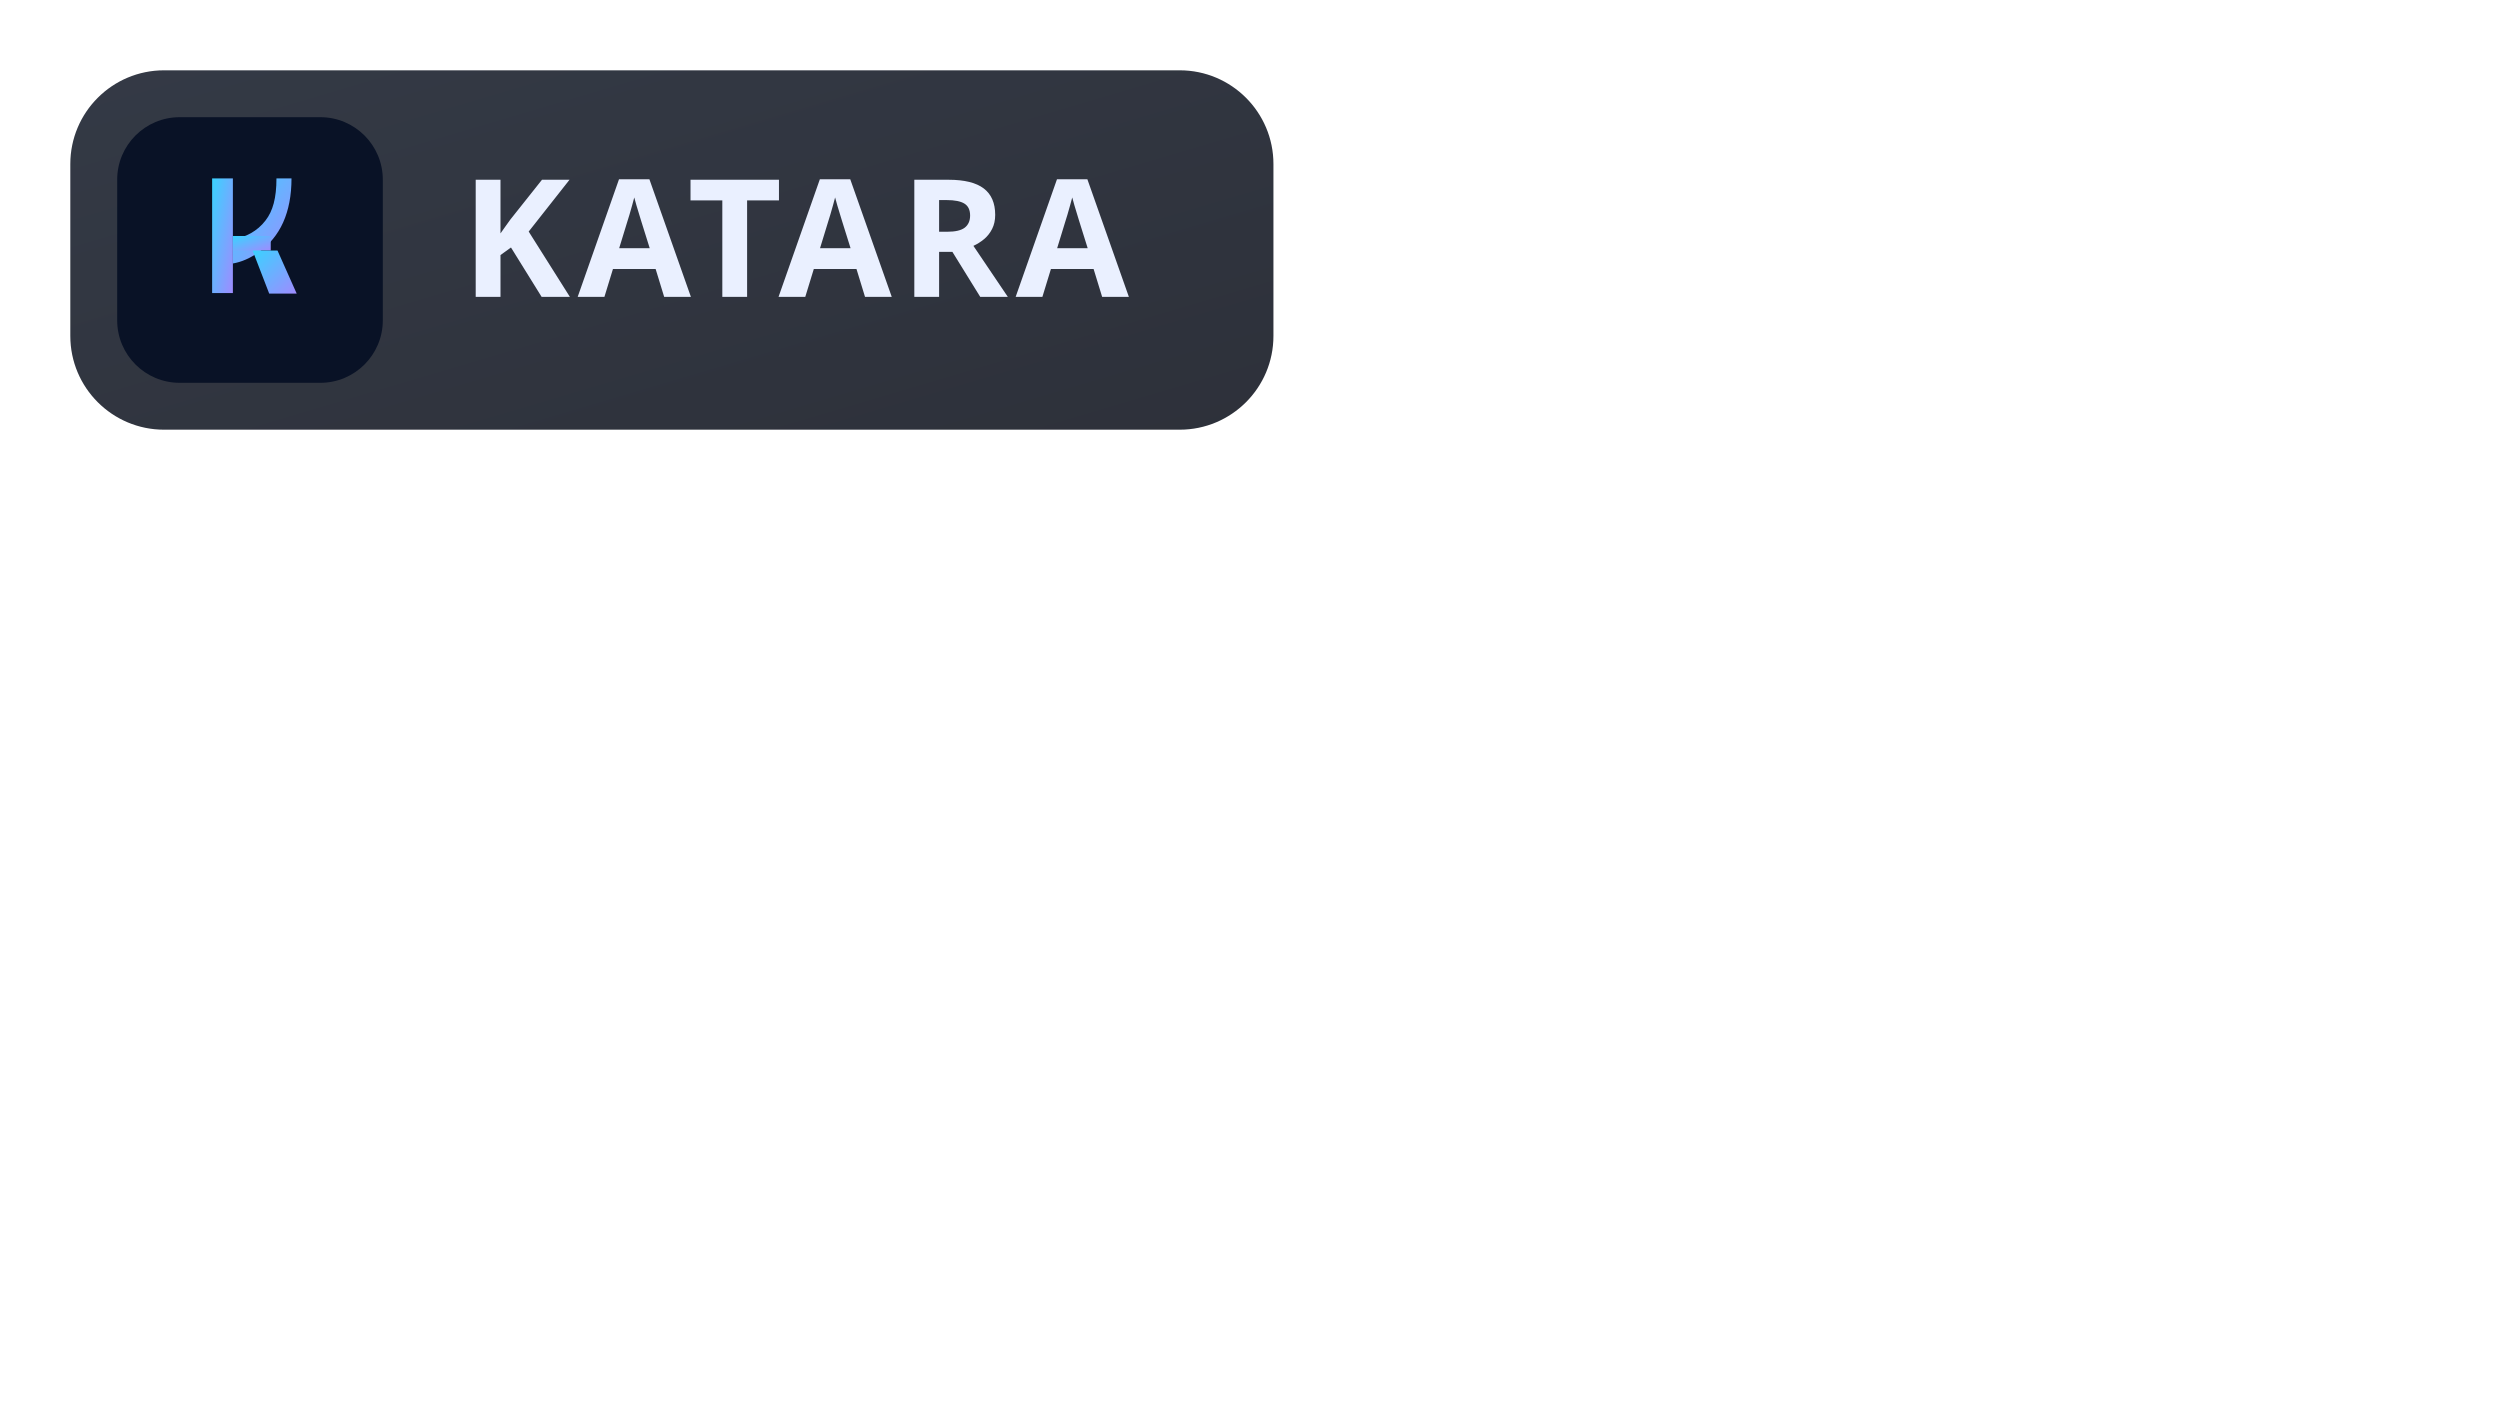
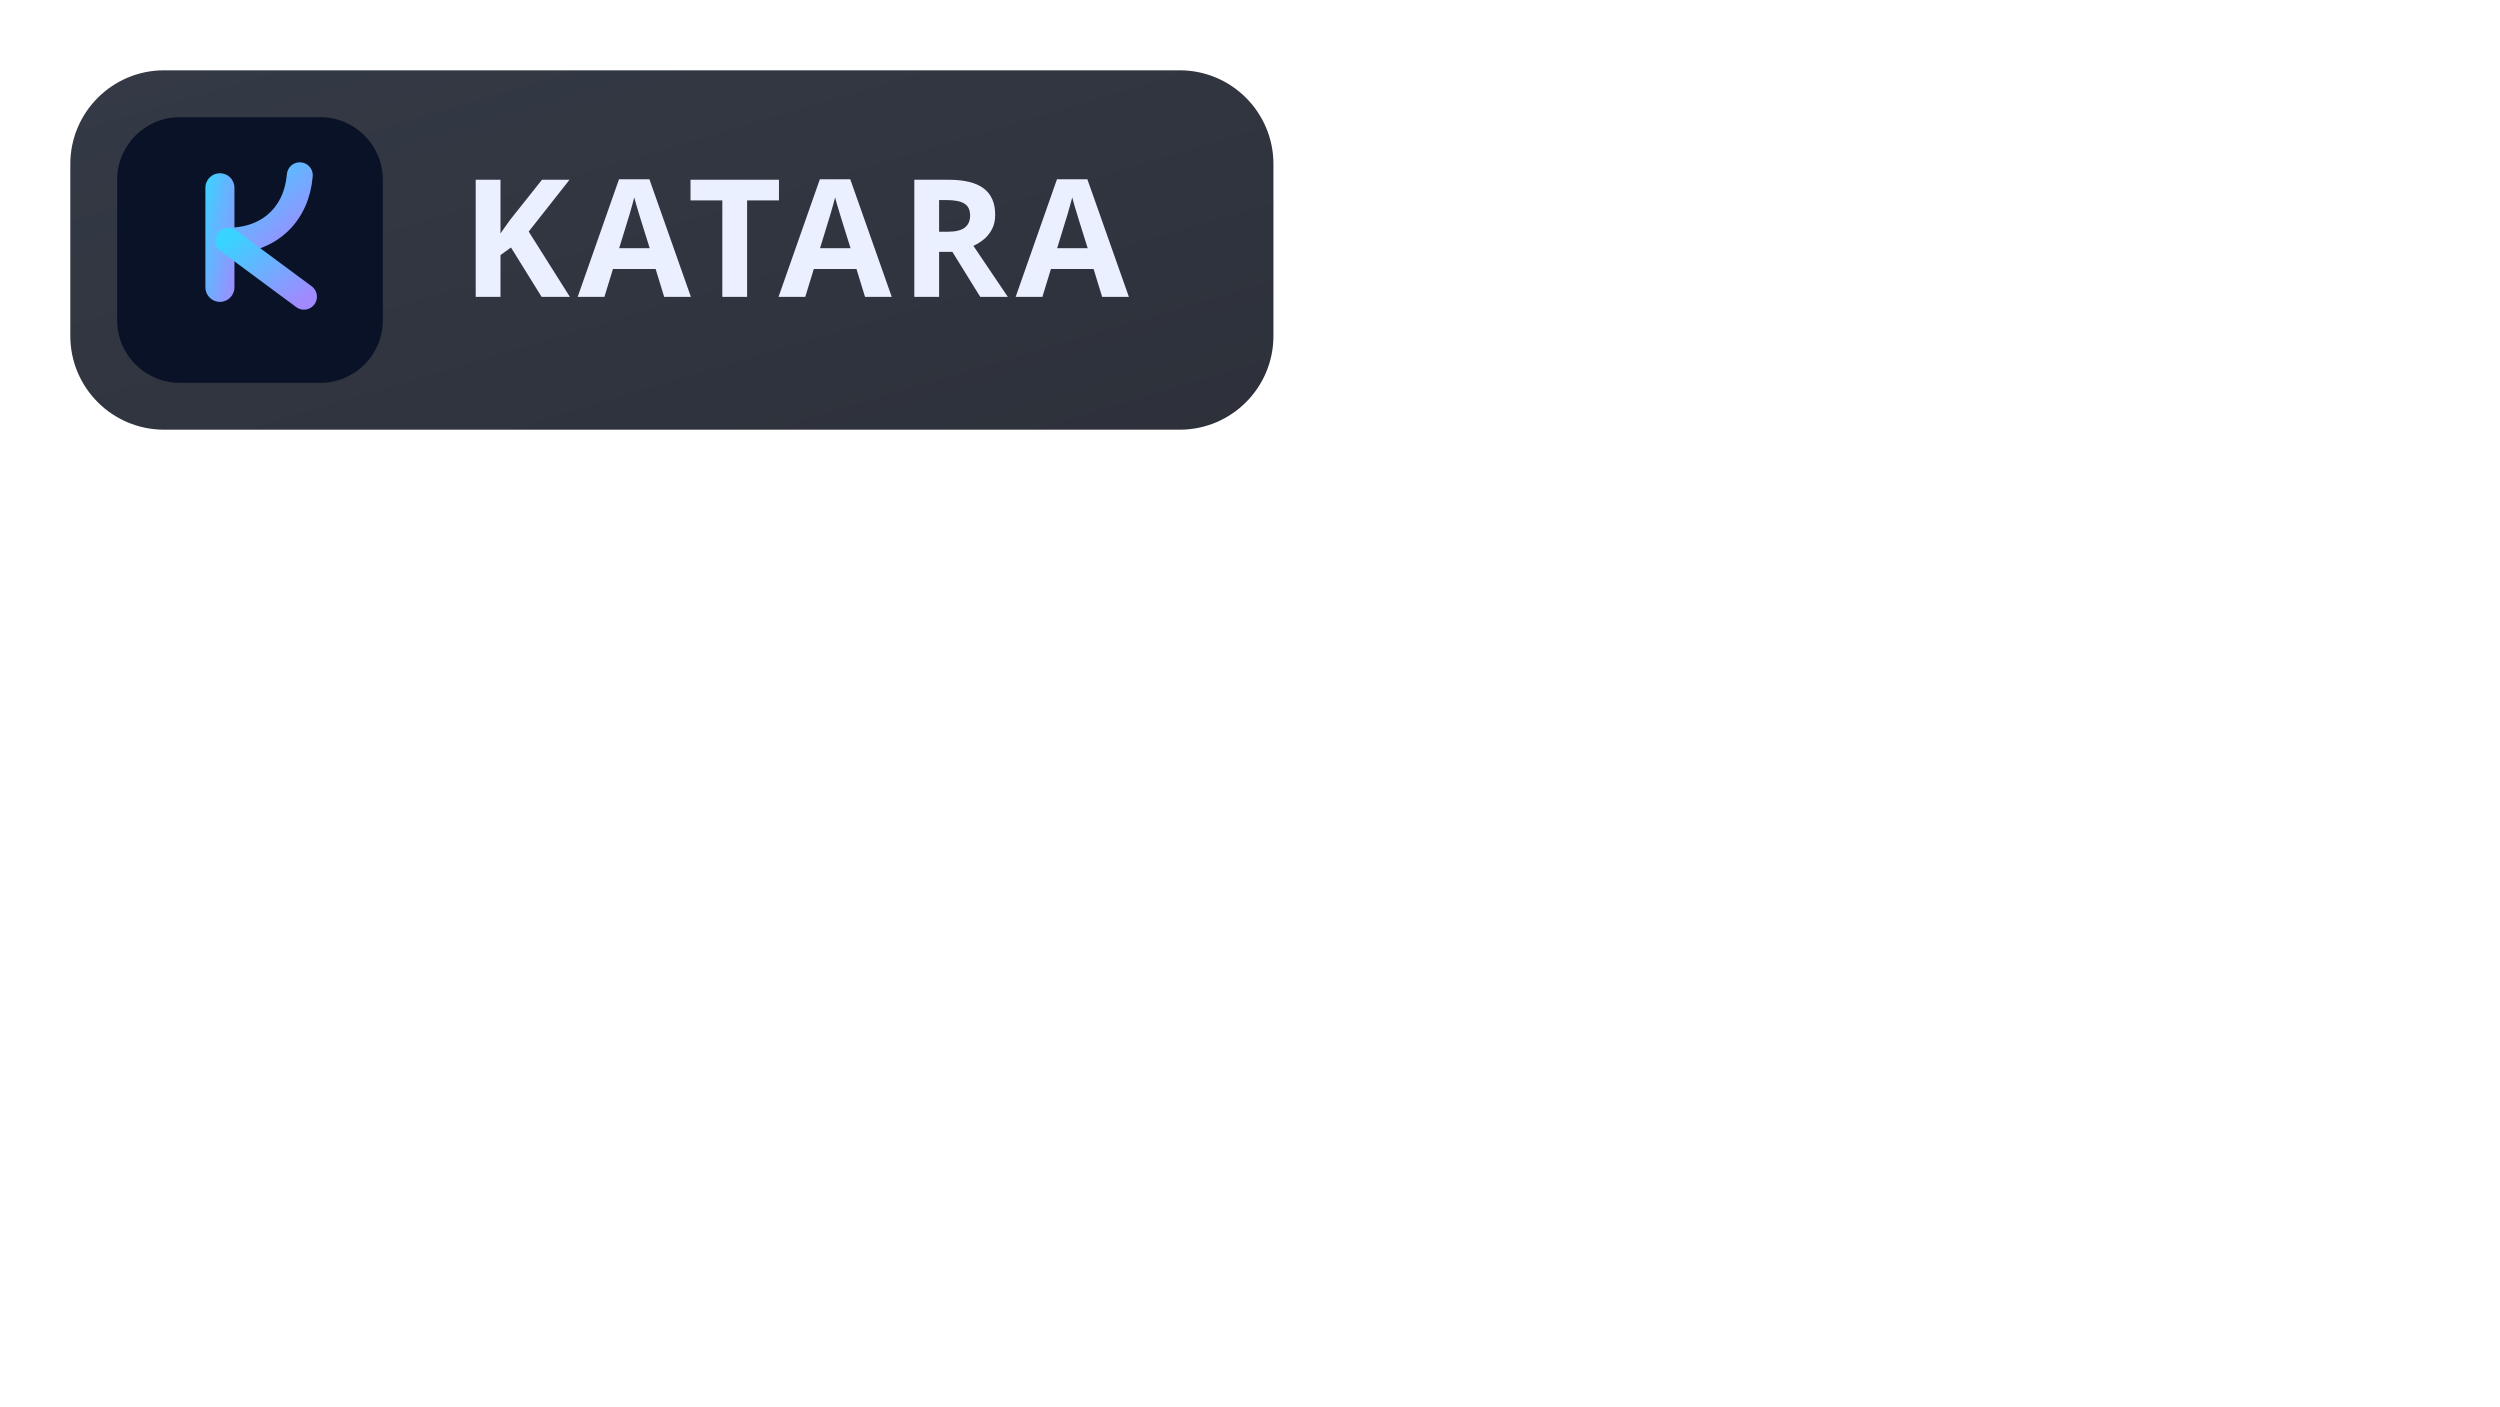
<svg xmlns="http://www.w3.org/2000/svg" viewBox="0 0 640 360">
  <defs>
    <linearGradient id="pill" x1="0" y1="0" x2="1" y2="1">
      <stop offset="0%" stop-color="#0d1422" stop-opacity="0.84" />
      <stop offset="100%" stop-color="#050914" stop-opacity="0.84" />
    </linearGradient>
    <linearGradient id="k" x1="0" y1="0" x2="1" y2="1">
      <stop offset="0%" stop-color="#39d3ff" />
      <stop offset="100%" stop-color="#9f8bff" />
    </linearGradient>
    <symbol id="k-glyph" viewBox="0 0 512 512">
-       <rect x="183" y="118" width="40" height="221" />
-       <path d="M294 118H336C336 184 314 231 273 260C256 272 240 279 223 282V236C248 231 270 220 286 199C300 181 307 156 307 118Z" />
-       <rect x="223" y="229" width="73" height="28" />
-       <path d="M261 257H309L346 340H293Z" />
+       <rect x="170" y="108" width="56" height="248" rx="28" fill="url(#k)" />
+       <g fill="none" stroke="url(#k)" stroke-linecap="round" stroke-linejoin="round">
+         <path d="M214 238C294 238 346 186 352 112" stroke-width="50" />
+         <path d="M214 238L360 346" stroke-width="50" />
+       </g>
    </symbol>
  </defs>
  <rect x="18" y="18" width="308" height="92" rx="24" fill="url(#pill)" />
  <rect x="30" y="30" width="68" height="68" rx="16" fill="#091226" />
  <use href="#k-glyph" x="30" y="30" width="68" height="68" fill="url(#k)" />
  <text x="118" y="76" fill="#eaf0ff" font-family="Space Grotesk, Sora, Segoe UI, sans-serif" font-size="42" font-weight="700" letter-spacing="2">KATARA</text>
</svg>
